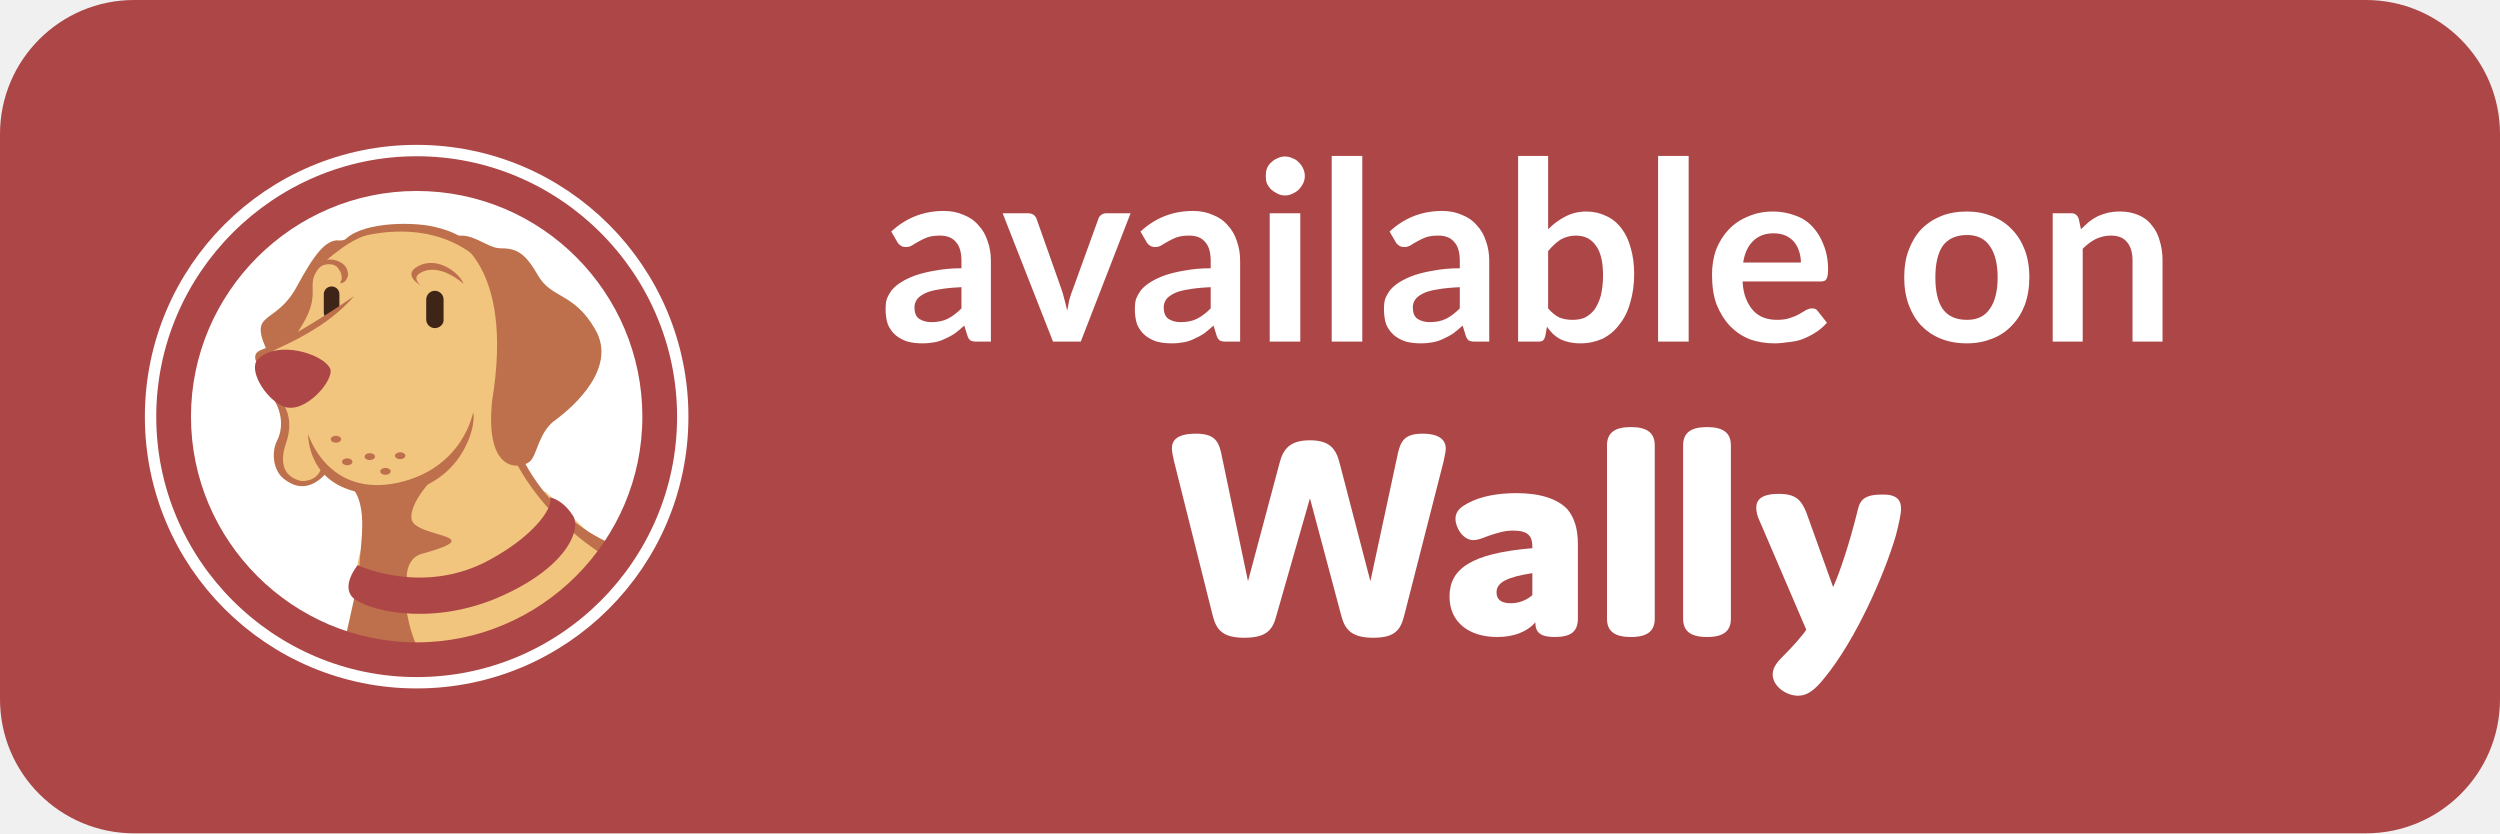
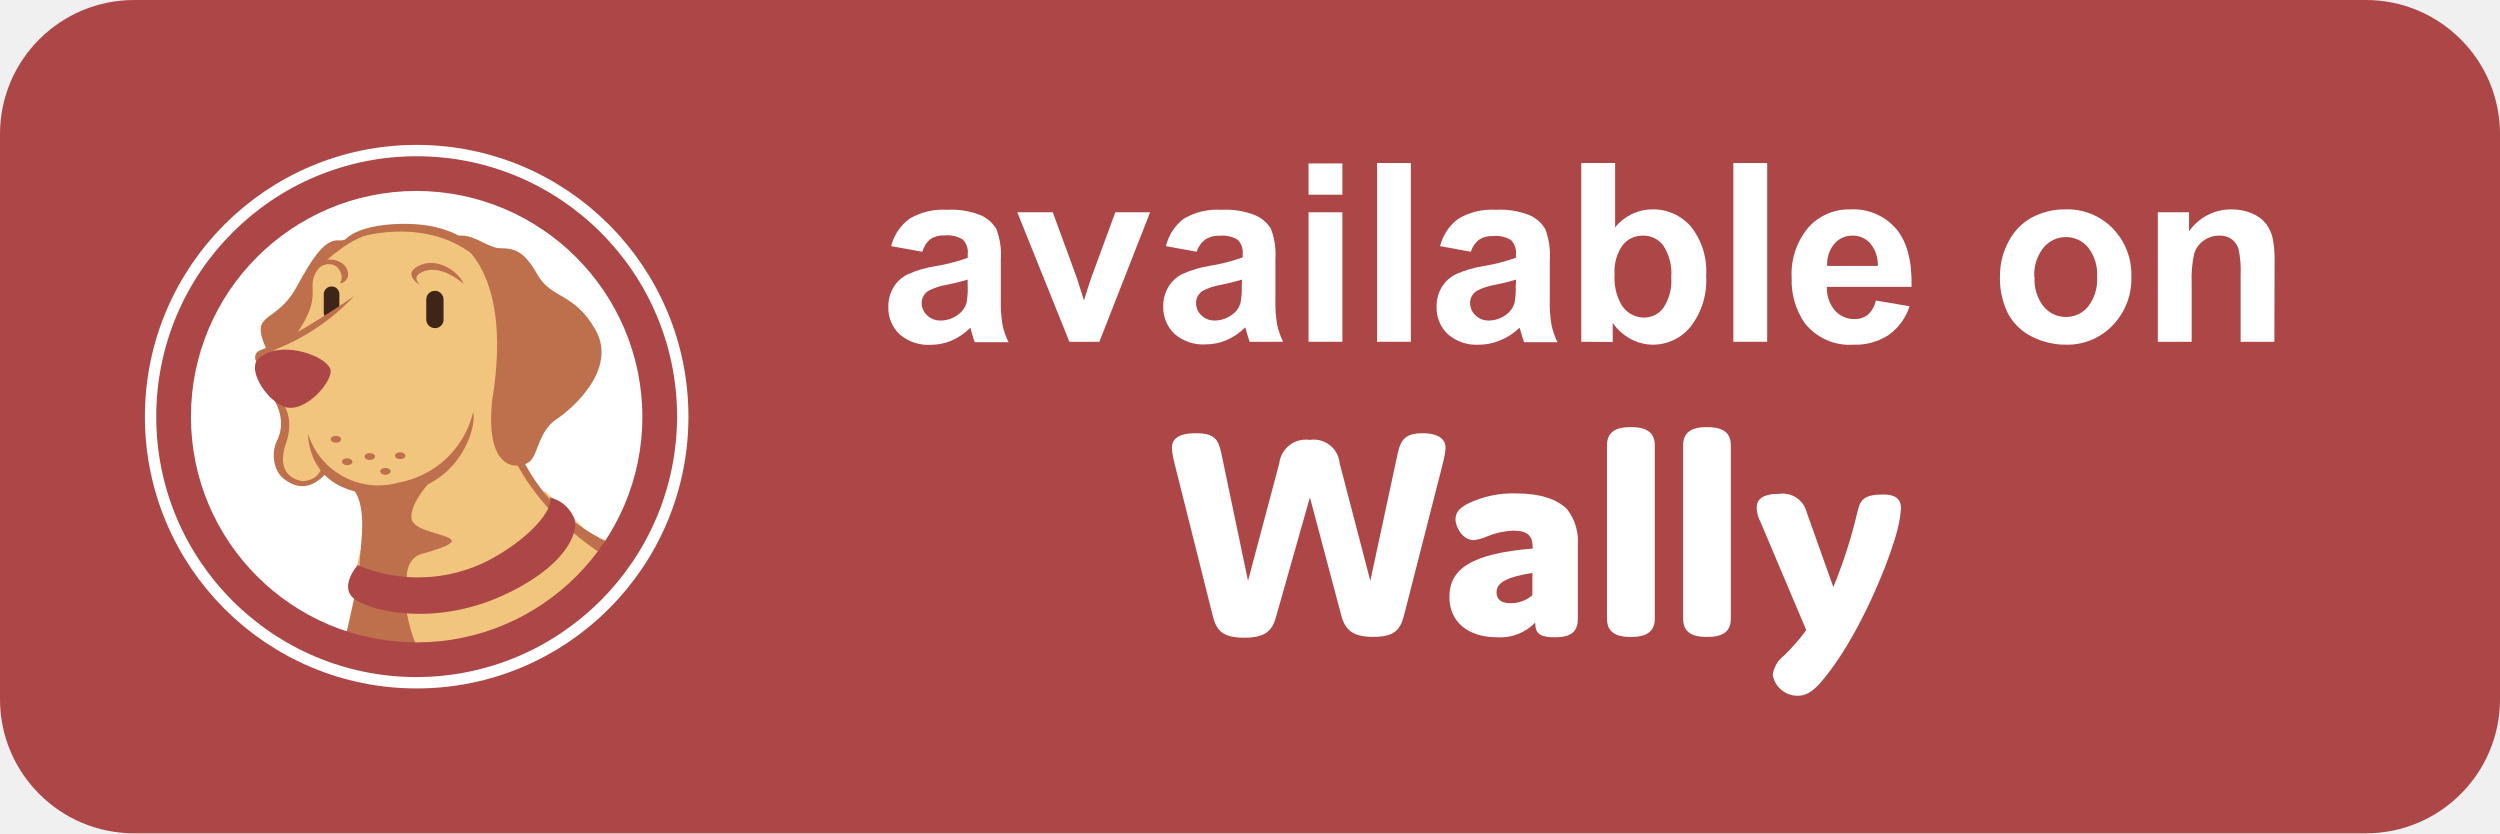
- <svg xmlns="http://www.w3.org/2000/svg" xmlns:xlink="http://www.w3.org/1999/xlink" width="240" height="80" viewBox="0 0 68.571 22.857" version="1.1" id="svg3520" xml:space="preserve">
-   <defs id="defs3390">
-     <path id="A" d="M132.2 41.9c0 1.7-1 2.5-3.2 2.5s-3.2-.8-3.2-2.5V18.3c0-1.7 1-2.5 3.2-2.5s3.2.8 3.2 2.5v23.6z" />
-     <clipPath id="B">
-       <rect width="60" height="60" x=".7" y=".5" rx="41.437" ry="0" fill="#000" fill-opacity="1" stroke-width="1" id="rect3364" />
+ <svg xmlns="http://www.w3.org/2000/svg" id="svg3520" viewBox="0 0 240 80" width="240" height="80">
+   <defs>
+     <style>.cls-1{fill:none;}.cls-2{fill:#ad4646;}.cls-3{isolation:isolate;}.cls-4,.cls-5{fill:#fff;}.cls-5{stroke:#fff;stroke-miterlimit:14;stroke-width:3px;}.cls-6{clip-path:url(#clip-path);}.cls-7{fill:#f2c57e;}.cls-8{fill:#bd704b;}.cls-9{fill:#3f2418;}.cls-10{clip-path:url(#clip-path-2);}.cls-11{fill:#6a2524;}</style>
+     <clipPath id="clip-path">
+       <rect class="cls-1" x="15" y="15" width="50" height="50" />
    </clipPath>
-     <clipPath id="C">
-       <path d="M67.5.5h97.7v60H67.5z" fill="#fff" fill-opacity="1" stroke="#ddd" stroke-width="1.002" stroke-dasharray="none" stroke-opacity="1" id="path3367" />
-     </clipPath>
-     <path id="D" d="M81.5 41.5c-.5 2-1.4 3-4.3 3-2.8 0-3.7-1-4.2-2.9l-5.2-21.1c-.1-.5-.3-1.3-.3-1.8 0-1.1.7-2 3.2-2 2.3 0 3 .8 3.4 2.6l3.6 17.5 4.2-16c.5-2.1 1.5-3.2 4.1-3.2s3.5 1.1 4 3.2l4.1 16 3.7-17.5c.4-1.8 1.1-2.6 3.3-2.6 2.4 0 3.1 1 3.1 2 0 .5-.2 1.2-.3 1.8l-5.3 21.1c-.5 1.9-1.3 2.9-4.1 2.9s-3.8-1-4.3-3l-4.2-16zm31.7-11.6c-1.1 0-2.1.3-3.5.8-.7.3-1.3.5-1.8.5-1.4 0-2.4-1.7-2.4-2.9 0-.9.5-1.5 1.6-2.1 1.8-1 4.1-1.4 6.6-1.4 3.2 0 5.5.8 6.8 2.2.9 1.1 1.4 2.6 1.4 4.7v10.2c0 1.8-1 2.5-3.1 2.5-1.9 0-2.6-.6-2.6-2h0c-1.1 1.3-2.9 2-5.1 2-3.9 0-6.4-2.1-6.4-5.5 0-3.8 2.9-5.9 11.1-6.6v-.2c0-1.4-.5-2.2-2.6-2.2zm-2.2 8.4c0 .9.5 1.5 1.9 1.5 1.1 0 2.1-.4 2.9-1.1v-3c-3.2.5-4.8 1.2-4.8 2.6z" />
-     <path id="E" d="M165.2 26.9c0 .8-.3 2.1-.7 3.7-1.6 5.5-5.4 14.2-9.5 19.3-1.4 1.8-2.4 2.5-3.6 2.5-1.6 0-3.4-1.3-3.4-2.9 0-1 .7-1.8 1.5-2.6 1-1 2.6-2.8 3-3.5l-6.2-14.7c-.3-.6-.5-1.3-.5-1.9 0-1.1.7-1.9 3-1.9s3 .8 3.7 2.5l3.6 10.2c.9-2 2.2-6 3.2-10.1.3-1.3.5-2.5 3.2-2.5 2.2-.1 2.7.8 2.7 1.9z" />
-     <path id="F" d="M24 50.2l-2 8s18.2.5 25.8-5.7 5.7-5.8 5.7-5.8l-8-7.6z" />
-     <path id="G" d="M29.3 51.3s.6 5.9 2.6 7c0 0-9.7.7-9.5-1.9l1.4-6.3z" />
-     <path id="H" d="M22.5 36.6s1.8 2.5 2.2 6.2-4 6.9 4.1 8.4c7.2 1.3 22.9-5.5 17.8-10.6-3.2-3.2-5.4-5.8-4-12 1.5-6.2-7.1-10-7.1-10z" />
-     <path id="I" d="M41.6 34.6s2.7 7.1 11.5 12.4l.7-1.6s-7.4-2.3-11.4-11.1-1 .3-.8.3zM25.8 9.5s-5.1 2.2-2.8 18c.7 8.6-2.9 7.9-3.6 7.1-.8-.7 2.4-5.1.6-6.6s-4-.1-6.2-4.4c-2.8-5.6.5-3.3 3.1-8.1 1.9-3.5 3.3-5.5 4.9-5.3 1.3.1 2.5-1.8 4-.7z" />
-     <path id="J" d="M15.6 27.6s.2 3.7-.5 5.8c-1.1 3.1 1.7 7.3 5.8 2.8s-5.3-8.6-5.3-8.6z" />
-     <path id="K" d="M36.4 10.5s-7.9-4-14.2.5-1.3 3.9-5.1 9.6-.7 18.5 11.5 18.7 12-23.2 12-23.2-1.2-5.2-4.2-5.6z" />
-     <path id="L" d="M33.7 36.5s-3.8 3.4-3.6 5.7c.1 2.3 9.5 1.8 1.2 4.1-2.3.6-2.2 4.4-.4 5.1s-6.9-.7-6.8-3.6c.1-2.8 1.3-7.9-1.6-9.8-.2 0 7.1 2.2 11.2-1.5z" />
-     <path id="M" d="M23.9 47.6s7.5 3.6 15.2-.6c5.7-3.1 7.5-6.5 6.9-7.2 0 0 1.4.1 2.7 2.1 1 1.5-.6 6.1-9 9.6-7.9 3.2-15 1.2-16.4-.2-1.3-1.4.6-3.7.6-3.7z" />
-     <path id="N" d="M20.9 19.4h0c-.5 0-.9-.4-.9-.9v-2.1c0-.5.4-.9.9-.9h0c.5 0 .9.4.9.9v2.1c0 .5-.4.9-.9.9z" />
-     <path id="O" d="M23.2 17s-6.6 4.7-9.1 5.7-2.4 3.7 1 6.5 13.5-4.6 8.1-12.2z" />
-     <path id="P" d="M13.6 27.6s2.5 2.7 1 5.7c-1 2 0 5.8 3.7 4.7 0 0-4.3.2-2.6-4.6.6-1.8.6-4.5-2.1-5.8zM34.8 9.9s7.2 2.9 4.6 18.7c-.9 8.6 3.3 7.9 4.3 7.1.9-.7 1-3.5 3.1-4.9 2-1.5 7-5.9 4.5-10.3s-5.1-3.5-6.7-6.4c-1.5-2.6-2.5-3-4.3-3-1.5 0-3.6-2.2-5.5-1.2z" />
-     <path id="Q" d="M32.8 20.3h0c-.5 0-1-.4-1-1V17c0-.5.4-1 1-1h0c.5 0 1 .4 1 1v2.4c0 .5-.5.9-1 .9z" />
-     <path id="R" d="M31.2 15.4s-2.2-1.2-.4-2.2c2.3-1.3 4.9.8 5.3 2 0 0-2.7-2.5-4.9-1.3-1.2.6 0 1.5 0 1.5zm-9.5-1.9a.78.78 0 0 0-.4-.4c-.3-.2-.8-.2-1.2-.1s-.7.4-1 .6c.2-.5.5-.9 1-1.1.2-.1.5-.1.7-.1.5 0 1 .2 1.4.5s.6.8.6 1.3c-.1.4-.3.8-.7.9-.1 0-.2.1-.2 0s.1-.2.1-.3c.1-.2.1-.4 0-.7 0-.1-.1-.4-.3-.6zm-3.5 19s2.2 7.4 10.4 5.6c7.5-1.7 8.6-8.1 8.6-8.1.5 1.5-1.6 10.2-11.8 9.4-7.4-.6-7.2-6.9-7.2-6.9z" />
-     <path id="S" d="M19.8 36.1s-.3 2.9-4.5 1.4c0 0 2.1 2.4 4.7-.2 1.2-1.3-.2-1.2-.2-1.2zm-6.6-10.7c-.5-.3-.5-1.1-.2-1.6.4-.5 1.2-.9 1.8-1.2 3.1-1.4 6.4-3.3 8.7-6 0 0-7 4.9-10.7 6.2-1.8.7.4 2.6.4 2.6z" />
-     <path id="T" d="M12.4 23.9c-1.1 1.1.7 4.4 2.9 5.4 2.5 1.1 6.1-3.2 5.4-4.4-.8-1.6-6-3.3-8.3-1z" />
-     <path id="U" d="M16.9 27.7c-.2-.3-.2-.8 0-1 .1-.1.2-.2.3-.2.2-.1.4-.1.5-.1.9-.1 1.9.3 2.5 1 .5.5.3 1-.2 1.3-.6.3-1.4.4-2.1.1a2.17 2.17 0 0 1-1-1.1zm-2.3 0c.1-.3.2-.7 0-1-.1-.1-.2-.2-.3-.2-.1-.1-.3-.1-.4-.1-.7-.1-1.4.3-2 1-.4.5-.2 1 .2 1.3.5.3 1.1.4 1.6.1a1.44 1.44 0 0 0 .9-1.1z" />
-     <path id="V" d="M30.7 60.5c-16.5 0-30-13.5-30-30s13.5-30 30-30 30 13.5 30 30-13.4 30-30 30zm0-56c-14.3 0-26 11.7-26 26s11.7 26 26 26 26-11.7 26-26-11.6-26-26-26z" />
-     <path id="W" d="M22.2 10.4s9.1-3.8 15.7 2c0 0-.2-2.7-5.3-3.8-2.7-.6-8.7-.5-10.4 1.8z" />
-     <path id="A-1" d="M12.4 23.9c-1.1 1.1.7 4.4 2.9 5.4 2.5 1.1 6.1-3.2 5.4-4.4-.8-1.6-6-3.3-8.3-1z" />
-     <path id="B-7" d="M132.2 41.9c0 1.7-1 2.5-3.2 2.5s-3.2-.8-3.2-2.5V18.3c0-1.7 1-2.5 3.2-2.5s3.2.8 3.2 2.5v23.6z" />
-     <clipPath clipPathUnits="userSpaceOnUse" id="clipPath7215">
-       <rect style="fill:#ffffff;stroke:none;stroke-width:3;stroke-dasharray:none;stroke-opacity:1" id="rect7217" width="97.7" height="60" x="67.5" y="0.5" ry="0" />
+     <clipPath id="clip-path-2">
+       <rect class="cls-1" x="70.67" y="15" width="81.42" height="50" />
    </clipPath>
  </defs>
-   <rect width="68.571" height="22.857" ry="3.679" fill="#ad4646" id="background" />
-   <text xml:space="preserve" x="24.27" y="9.316" font-weight="bold" font-size="6.806px" font-family="Lato" fill="#ffffff" id="text" transform="scale(0.9938187,1.00622)" style="font-size:6.806px;stroke-width:0.985">
-     <tspan x="24.27" y="9.316" id="tspan3394" style="font-size:6.806px;stroke-width:0.985">available on</tspan>
-   </text>
-   <circle cx="11.428" cy="11.428" fill="#fff" stroke="#ddd" stroke-width="0.235" id="icon_background" style="fill:#ffffff;stroke:#ffffff;stroke-opacity:1;stroke-width:0.857;stroke-dasharray:none" r="7.026" />
-   <g transform="matrix(.238094 0 0 .238094 4.119022 4.16664)" clip-path="url(#B)" id="icon">
-     <use xlink:href="#F" fill="#f2c57e" id="use3410" />
-     <use xlink:href="#G" fill="#bd704b" id="use3412" />
-     <use xlink:href="#H" fill="#f2c57e" id="use3414" />
-     <use xlink:href="#I" fill="#bd704b" id="use3416" />
-     <g fill="#f2c57e" id="g3422">
-       <use xlink:href="#J" id="use3418" />
-       <use xlink:href="#K" id="use3420" />
-     </g>
-     <use xlink:href="#L" fill="#bd704b" id="use3424" />
-     <use xlink:href="#M" fill="#ad4646" id="use3426" />
-     <use xlink:href="#N" fill="#3f2418" id="use3428" />
-     <use xlink:href="#O" fill="#f2c57e" id="use3430" />
-     <use xlink:href="#P" fill="#bd704b" id="use3432" />
-     <use xlink:href="#Q" fill="#3f2418" id="use3434" />
-     <g fill="#bd704b" id="g3440">
-       <use xlink:href="#R" id="use3436" />
-       <use xlink:href="#S" id="use3438" />
-     </g>
-     <use xlink:href="#T" fill="#ad4646" id="use3442" />
-     <use xlink:href="#U" clip-path="url(#C)" fill="#6a2524" id="use3444" />
-     <use xlink:href="#V" fill="#ad4646" id="use3446" />
-     <g fill="#bd704b" id="g3460">
-       <use xlink:href="#W" id="use3448" />
-       <ellipse cx="21.4" cy="33.1" rx=".6" ry=".4" id="ellipse3450" />
-       <ellipse cx="25.3" cy="35.1" rx=".6" ry=".4" id="ellipse3452" />
-       <ellipse cx="28.8" cy="35" rx=".6" ry=".4" id="ellipse3454" />
-       <ellipse cx="27.1" cy="36.8" rx=".6" ry=".4" id="ellipse3456" />
-       <ellipse cx="22.7" cy="35.7" rx=".6" ry=".4" id="ellipse3458" />
+   <rect id="background" class="cls-2" width="240" height="80" rx="12.88" />
+   <g id="text">
+     <g class="cls-3">
+       <path class="cls-4" d="M88.55,24.17l-3-.54A4.66,4.66,0,0,1,87.31,21a6.26,6.26,0,0,1,3.61-.86,7.58,7.58,0,0,1,3.23.52,3.29,3.29,0,0,1,1.5,1.32,6.9,6.9,0,0,1,.43,2.95l0,3.83a12.86,12.86,0,0,0,.16,2.42,6.67,6.67,0,0,0,.58,1.67H93.58c-.09-.22-.19-.54-.32-1-.05-.2-.09-.33-.11-.39a5.82,5.82,0,0,1-1.78,1.23,5.1,5.1,0,0,1-2,.41,4.17,4.17,0,0,1-3-1,3.48,3.48,0,0,1-1.09-2.64,3.55,3.55,0,0,1,.49-1.87,3.25,3.25,0,0,1,1.4-1.27,10.36,10.36,0,0,1,2.58-.76,17.28,17.28,0,0,0,3.15-.81v-.33A1.71,1.71,0,0,0,92.43,23a2.74,2.74,0,0,0-1.74-.4,2.34,2.34,0,0,0-1.36.34A2.4,2.4,0,0,0,88.55,24.17Zm4.34,2.67a18.5,18.5,0,0,1-2,.5,6,6,0,0,0-1.77.58,1.38,1.38,0,0,0-.64,1.16A1.62,1.62,0,0,0,89,30.27a1.79,1.79,0,0,0,1.3.5A2.78,2.78,0,0,0,92,30.19a2.08,2.08,0,0,0,.78-1.09,7,7,0,0,0,.12-1.6Z" />
+       <path class="cls-4" d="M102.66,32.81l-5-12.43h3.41l2.32,6.34.67,2.12c.17-.54.29-.89.33-1.06.11-.35.23-.71.35-1.06l2.33-6.34h3.34l-4.87,12.43Z" />
+       <path class="cls-4" d="M114.88,24.17l-2.95-.54A4.66,4.66,0,0,1,113.64,21a6.26,6.26,0,0,1,3.61-.86,7.66,7.66,0,0,1,3.24.52A3.31,3.31,0,0,1,122,21.94a6.86,6.86,0,0,1,.44,2.95l0,3.83a12.86,12.86,0,0,0,.16,2.42,7.09,7.09,0,0,0,.58,1.67h-3.21a9.55,9.55,0,0,1-.31-1l-.12-.39a5.7,5.7,0,0,1-1.78,1.23,5.1,5.1,0,0,1-2,.41,4.17,4.17,0,0,1-3-1,3.48,3.48,0,0,1-1.09-2.64,3.55,3.55,0,0,1,.49-1.87,3.25,3.25,0,0,1,1.4-1.27,10.36,10.36,0,0,1,2.58-.76,17.69,17.69,0,0,0,3.16-.81v-.33a1.71,1.71,0,0,0-.47-1.35,2.72,2.72,0,0,0-1.74-.4,2.28,2.28,0,0,0-1.35.34A2.35,2.35,0,0,0,114.88,24.17Zm4.35,2.67a19.53,19.53,0,0,1-2,.5,6,6,0,0,0-1.77.58,1.38,1.38,0,0,0-.64,1.16,1.62,1.62,0,0,0,.51,1.19,1.79,1.79,0,0,0,1.3.5,2.78,2.78,0,0,0,1.67-.58,2,2,0,0,0,.78-1.09,6.79,6.79,0,0,0,.13-1.6Z" />
+       <path class="cls-4" d="M125.62,18.69v-3h3.25v3Zm0,14.12V20.38h3.25V32.81Z" />
+       <path class="cls-4" d="M132.2,32.81V15.65h3.24V32.81Z" />
+       <path class="cls-4" d="M141.2,24.17l-2.95-.54A4.66,4.66,0,0,1,140,21a6.26,6.26,0,0,1,3.61-.86,7.58,7.58,0,0,1,3.23.52,3.29,3.29,0,0,1,1.5,1.32,6.86,6.86,0,0,1,.44,2.95l0,3.83a12.86,12.86,0,0,0,.16,2.42,7.09,7.09,0,0,0,.58,1.67h-3.21a9.55,9.55,0,0,1-.31-1l-.12-.39A5.7,5.7,0,0,1,144,32.68a5.1,5.1,0,0,1-2,.41,4.17,4.17,0,0,1-3-1,3.48,3.48,0,0,1-1.09-2.64,3.55,3.55,0,0,1,.49-1.87,3.25,3.25,0,0,1,1.4-1.27,10.36,10.36,0,0,1,2.58-.76,17.28,17.28,0,0,0,3.15-.81v-.33a1.71,1.71,0,0,0-.46-1.35,2.72,2.72,0,0,0-1.74-.4A2.28,2.28,0,0,0,142,23,2.35,2.35,0,0,0,141.2,24.17Zm4.34,2.67a18.5,18.5,0,0,1-2,.5,6,6,0,0,0-1.77.58,1.38,1.38,0,0,0-.64,1.16,1.62,1.62,0,0,0,.51,1.19,1.79,1.79,0,0,0,1.3.5,2.78,2.78,0,0,0,1.67-.58,2.08,2.08,0,0,0,.78-1.09,7,7,0,0,0,.12-1.6Z" />
+       <path class="cls-4" d="M151.8,32.81V15.65h3.25v6.18a4.59,4.59,0,0,1,3.56-1.73,4.78,4.78,0,0,1,3.71,1.64,6.87,6.87,0,0,1,1.47,4.73,7.23,7.23,0,0,1-1.5,4.9,4.64,4.64,0,0,1-3.64,1.72,4.49,4.49,0,0,1-2.07-.53A5,5,0,0,1,154.82,31v1.83ZM155,26.33a5.25,5.25,0,0,0,.61,2.85,2.56,2.56,0,0,0,2.24,1.31,2.3,2.3,0,0,0,1.83-.93,4.65,4.65,0,0,0,.76-2.93,4.88,4.88,0,0,0-.77-3.07,2.38,2.38,0,0,0-1.95-.94,2.42,2.42,0,0,0-1.94.91A4.27,4.27,0,0,0,155,26.33Z" />
+       <path class="cls-4" d="M166.4,32.81V15.65h3.25V32.81Z" />
+       <path class="cls-4" d="M180.08,28.85l3.24.55a5.41,5.41,0,0,1-2,2.75,5.73,5.73,0,0,1-3.37.94A5.47,5.47,0,0,1,173.24,31,7.17,7.17,0,0,1,172,26.69a6.94,6.94,0,0,1,1.59-4.84,5.23,5.23,0,0,1,4-1.75A5.43,5.43,0,0,1,182,21.93q1.59,1.83,1.51,5.61h-8.13a3.34,3.34,0,0,0,.78,2.28,2.45,2.45,0,0,0,1.87.81,2,2,0,0,0,1.29-.42A2.58,2.58,0,0,0,180.08,28.85Zm.19-3.32a3.18,3.18,0,0,0-.73-2.17,2.19,2.19,0,0,0-1.69-.74,2.23,2.23,0,0,0-1.75.78,3.05,3.05,0,0,0-.69,2.13Z" />
+       <path class="cls-4" d="M192,26.42a6.8,6.8,0,0,1,.79-3.17A5.49,5.49,0,0,1,195,20.91a6.66,6.66,0,0,1,3.27-.81,6.06,6.06,0,0,1,4.56,1.83,6.35,6.35,0,0,1,1.78,4.63,6.41,6.41,0,0,1-1.79,4.67,6,6,0,0,1-4.53,1.86,7.13,7.13,0,0,1-3.22-.77,5.27,5.27,0,0,1-2.33-2.27A7.61,7.61,0,0,1,192,26.42Zm3.32.17a4.16,4.16,0,0,0,.87,2.84,2.76,2.76,0,0,0,2.14,1,2.72,2.72,0,0,0,2.13-1,4.2,4.2,0,0,0,.86-2.86,4.11,4.11,0,0,0-.86-2.81,2.72,2.72,0,0,0-2.13-1,2.76,2.76,0,0,0-2.14,1A4.15,4.15,0,0,0,195.29,26.59Z" />
+       <path class="cls-4" d="M218.34,32.81H215.1V26.47a9.88,9.88,0,0,0-.21-2.61,1.88,1.88,0,0,0-.68-.92,1.9,1.9,0,0,0-1.13-.32,2.59,2.59,0,0,0-1.51.46,2.41,2.41,0,0,0-.92,1.24,10.7,10.7,0,0,0-.25,2.86v5.63h-3.25V20.38h3v1.83a4.89,4.89,0,0,1,4.05-2.11,4.83,4.83,0,0,1,2,.39,3.34,3.34,0,0,1,1.35,1,3.78,3.78,0,0,1,.63,1.38,10.42,10.42,0,0,1,.18,2.21Z" />
    </g>
  </g>
-   <g fill="#ad4646" id="prompt" style="fill:#ffffff;stroke:none" transform="matrix(0.204707,0,0,0.2013217,18.32493,8.533329)">
-     <path d="m 81.5,41.5 c -0.5,2 -1.4,3 -4.3,3 -2.8,0 -3.7,-1 -4.2,-2.9 L 67.8,20.5 c -0.1,-0.5 -0.3,-1.3 -0.3,-1.8 0,-1.1 0.7,-2 3.2,-2 2.3,0 3,0.8 3.4,2.6 l 3.6,17.5 4.2,-16 c 0.5,-2.1 1.5,-3.2 4.1,-3.2 2.6,0 3.5,1.1 4,3.2 l 4.1,16 3.7,-17.5 c 0.4,-1.8 1.1,-2.6 3.3,-2.6 2.4,0 3.1,1 3.1,2 0,0.5 -0.2,1.2 -0.3,1.8 l -5.3,21.1 c -0.5,1.9 -1.3,2.9 -4.1,2.9 -2.8,0 -3.8,-1 -4.3,-3 L 86,25.5 Z m 31.7,-11.6 c -1.1,0 -2.1,0.3 -3.5,0.8 -0.7,0.3 -1.3,0.5 -1.8,0.5 -1.4,0 -2.4,-1.7 -2.4,-2.9 0,-0.9 0.5,-1.5 1.6,-2.1 1.8,-1 4.1,-1.4 6.6,-1.4 3.2,0 5.5,0.8 6.8,2.2 0.9,1.1 1.4,2.6 1.4,4.7 v 10.2 c 0,1.8 -1,2.5 -3.1,2.5 -1.9,0 -2.6,-0.6 -2.6,-2 v 0 c -1.1,1.3 -2.9,2 -5.1,2 -3.9,0 -6.4,-2.1 -6.4,-5.5 0,-3.8 2.9,-5.9 11.1,-6.6 v -0.2 c 0,-1.4 -0.5,-2.2 -2.6,-2.2 z m -2.2,8.4 c 0,0.9 0.5,1.5 1.9,1.5 1.1,0 2.1,-0.4 2.9,-1.1 v -3 c -3.2,0.5 -4.8,1.2 -4.8,2.6 z" id="path6636" style="fill:#ffffff;stroke:none" />
-     <use xlink:href="#B-7" id="use6638" style="fill:#ffffff;stroke:none" />
-     <use xlink:href="#B-7" x="10.2" id="use6640" style="fill:#ffffff;stroke:none" />
-     <path d="m 165.2,26.9 c 0,0.8 -0.3,2.1 -0.7,3.7 -1.6,5.5 -5.4,14.2 -9.5,19.3 -1.4,1.8 -2.4,2.5 -3.6,2.5 -1.6,0 -3.4,-1.3 -3.4,-2.9 0,-1 0.7,-1.8 1.5,-2.6 1,-1 2.6,-2.8 3,-3.5 l -6.2,-14.7 c -0.3,-0.6 -0.5,-1.3 -0.5,-1.9 0,-1.1 0.7,-1.9 3,-1.9 2.3,0 3,0.8 3.7,2.5 l 3.6,10.2 c 0.9,-2 2.2,-6 3.2,-10.1 0.3,-1.3 0.5,-2.5 3.2,-2.5 2.2,-0.1 2.7,0.8 2.7,1.9 z" id="path6642" style="fill:#ffffff;stroke:none" />
+   <circle id="icon_background" data-name="icon background" class="cls-5" cx="40" cy="40" r="24.59" />
+   <g class="cls-6">
+     <g id="icon">
+       <g id="use3410">
+         <path id="F" class="cls-7" d="M34.42,56.42l-1.67,6.66s15.17.42,21.5-4.75S59,53.5,59,53.5l-6.67-6.33Z" />
+       </g>
+       <g id="use3412">
+         <path id="G" class="cls-8" d="M38.83,57.33s.5,4.92,2.17,5.84c0,0-8.08.58-7.92-1.59l1.17-5.25Z" />
+       </g>
+       <g id="use3414">
+         <path id="H" class="cls-7" d="M33.17,45.08A11.8,11.8,0,0,1,35,50.25c.33,3.08-3.33,5.75,3.42,7,6,1.08,19.08-4.58,14.83-8.83-2.67-2.67-4.5-4.84-3.33-10S44,30.08,44,30.08Z" />
+       </g>
+       <g id="use3416">
+         <path id="I" class="cls-8" d="M49.08,43.42s2.25,5.91,9.59,10.33l.58-1.33a17.19,17.19,0,0,1-9.5-9.25C46.42,35.83,48.92,43.42,49.08,43.42ZM35.92,22.5s-4.25,1.83-2.34,15c.59,7.17-2.41,6.58-3,5.92s2-4.25.5-5.5-3.33-.09-5.16-3.67c-2.34-4.67.41-2.75,2.58-6.75,1.58-2.92,2.75-4.58,4.08-4.42C33.67,23.17,34.67,21.58,35.92,22.5Z" />
+       </g>
+       <g id="g3422">
+         <g id="use3418">
+           <path id="J" class="cls-7" d="M27.42,37.58A17.12,17.12,0,0,1,27,42.42c-.92,2.58,1.42,6.08,4.83,2.33S27.42,37.58,27.42,37.58Z" />
+         </g>
+         <g id="use3420">
+           <path id="K" class="cls-7" d="M44.75,23.33s-6.58-3.33-11.83.42-1.09,3.25-4.25,8-.59,15.42,9.58,15.58S48.25,28,48.25,28,47.25,23.67,44.75,23.33Z" />
+         </g>
+       </g>
+       <g id="use3424">
+         <path id="L" class="cls-8" d="M42.5,45s-3.17,2.83-3,4.75,7.92,1.5,1,3.42c-1.92.5-1.83,3.66-.33,4.25s-5.75-.59-5.67-3,1.08-6.59-1.33-8.17C33,46.25,39.08,48.08,42.5,45Z" />
+       </g>
+       <g id="use3426">
+         <path id="M" class="cls-2" d="M34.33,54.25A14.85,14.85,0,0,0,47,53.75c4.75-2.58,6.25-5.42,5.75-6A3.32,3.32,0,0,1,55,49.5c.83,1.25-.5,5.08-7.5,8-6.58,2.67-12.5,1-13.67-.17S34.33,54.25,34.33,54.25Z" />
+       </g>
+       <g id="use3428">
+         <path id="N" class="cls-9" d="M31.83,30.75h0a.75.75,0,0,1-.75-.75V28.25a.75.75,0,0,1,.75-.75h0a.74.74,0,0,1,.75.75V30A.74.74,0,0,1,31.83,30.75Z" />
+       </g>
+       <g id="use3430">
+         <path id="O" class="cls-7" d="M33.75,28.75s-5.5,3.92-7.58,4.75-2,3.08.83,5.42S38.25,35.08,33.75,28.75Z" />
+       </g>
+       <g id="use3432">
+         <path id="P" class="cls-8" d="M25.75,37.58s2.08,2.25.83,4.75c-.83,1.67,0,4.84,3.09,3.92,0,0-3.59.17-2.17-3.83C28,40.92,28,38.67,25.75,37.58ZM43.42,22.83s6,2.42,3.83,15.59C46.5,45.58,50,45,50.83,44.33s.84-2.91,2.59-4.08,5.83-4.92,3.75-8.58-4.25-2.92-5.59-5.34c-1.25-2.16-2.08-2.5-3.58-2.5C46.75,23.83,45,22,43.42,22.83Z" />
+       </g>
+       <g id="use3434">
+         <path id="Q" class="cls-9" d="M41.75,31.5h0a.83.83,0,0,1-.83-.83V28.75a.83.83,0,0,1,.83-.83h0a.83.83,0,0,1,.83.83v2A.81.81,0,0,1,41.75,31.5Z" />
+       </g>
+       <g id="g3440">
+         <g id="use3436">
+           <path id="R" class="cls-8" d="M40.42,27.42s-1.84-1-.34-1.84c1.92-1.08,4.09.67,4.42,1.67,0,0-2.25-2.08-4.08-1.08C39.42,26.67,40.42,27.42,40.42,27.42ZM32.5,25.83a.66.66,0,0,0-.33-.33,1.31,1.31,0,0,0-1-.08,2.6,2.6,0,0,0-.84.5,1.53,1.53,0,0,1,.84-.92,1.43,1.43,0,0,1,.58-.08,2,2,0,0,1,1.17.41,1.36,1.36,0,0,1,.5,1.09.94.94,0,0,1-.59.75c-.08,0-.16.08-.16,0s.08-.17.08-.25a.75.75,0,0,0,0-.59A.91.91,0,0,0,32.5,25.83ZM29.58,41.67a7.07,7.07,0,0,0,8.67,4.66,9,9,0,0,0,7.17-6.75c.41,1.25-1.34,8.5-9.84,7.84C29.42,46.92,29.58,41.67,29.58,41.67Z" />
+         </g>
+         <g id="use3438">
+           <path id="S" class="cls-8" d="M30.92,44.67s-.25,2.41-3.75,1.16c0,0,1.75,2,3.91-.16C32.08,44.58,30.92,44.67,30.92,44.67Zm-5.5-8.92a1,1,0,0,1-.17-1.33,4.64,4.64,0,0,1,1.5-1,20.69,20.69,0,0,0,7.25-5s-5.83,4.08-8.92,5.16C23.58,34.17,25.42,35.75,25.42,35.75Z" />
+         </g>
+       </g>
+       <g id="use3442">
+         <path id="T" class="cls-2" d="M24.75,34.5c-.92.92.58,3.67,2.42,4.5,2.08.92,5.08-2.67,4.5-3.67C31,34,26.67,32.58,24.75,34.5Z" />
+       </g>
+       <g class="cls-10">
+         <g id="use3444">
+           <path id="U" class="cls-11" d="M28.5,37.67a.75.75,0,0,1,0-.84c.08-.08.17-.16.25-.16a.85.85,0,0,1,.42-.09,2.48,2.48,0,0,1,2.08.84c.42.41.25.83-.17,1.08a2.12,2.12,0,0,1-1.75.08A1.8,1.8,0,0,1,28.5,37.67Zm-1.92,0a1,1,0,0,0,0-.84c-.08-.08-.16-.16-.25-.16a.46.46,0,0,0-.33-.09,1.94,1.94,0,0,0-1.67.84.72.72,0,0,0,.17,1.08,1.28,1.28,0,0,0,1.33.08A1.18,1.18,0,0,0,26.58,37.67Z" />
+         </g>
+       </g>
+       <g id="use3446">
+         <path id="V" class="cls-2" d="M40,65A25,25,0,1,1,65,40,25.07,25.07,0,0,1,40,65Zm0-46.67A21.67,21.67,0,1,0,61.67,40,21.73,21.73,0,0,0,40,18.33Z" />
+       </g>
+       <g id="g3460">
+         <g id="use3448">
+           <path id="W" class="cls-8" d="M32.92,23.25S40.5,20.08,46,24.92c0,0-.17-2.25-4.42-3.17C39.33,21.25,34.33,21.33,32.92,23.25Z" />
+         </g>
+         <ellipse id="ellipse3450" class="cls-8" cx="32.25" cy="42.17" rx="0.5" ry="0.33" />
+         <ellipse id="ellipse3452" class="cls-8" cx="35.5" cy="43.83" rx="0.5" ry="0.33" />
+         <ellipse id="ellipse3454" class="cls-8" cx="38.42" cy="43.75" rx="0.5" ry="0.33" />
+         <ellipse id="ellipse3456" class="cls-8" cx="37" cy="45.25" rx="0.5" ry="0.33" />
+         <ellipse id="ellipse3458" class="cls-8" cx="33.33" cy="44.33" rx="0.5" ry="0.33" />
+       </g>
+     </g>
+   </g>
+   <g id="prompt">
+     <path id="path6636" class="cls-4" d="M122.53,59.11c-.36,1.41-1,2.11-3.08,2.11s-2.65-.7-3-2l-3.73-14.87A7.83,7.83,0,0,1,112.5,43c0-.77.5-1.41,2.29-1.41s2.15.57,2.44,1.84l2.58,12.33,3-11.28a2.57,2.57,0,0,1,2.93-2.25,2.5,2.5,0,0,1,2.87,2.25l2.94,11.28,2.65-12.33c.29-1.27.79-1.84,2.36-1.84,1.72,0,2.22.71,2.22,1.41a9.31,9.31,0,0,1-.21,1.27l-3.8,14.87c-.36,1.34-.93,2-2.94,2s-2.72-.7-3.08-2.11l-3-11.28Zm22.71-8.17a7.41,7.41,0,0,0-2.5.56,3.68,3.68,0,0,1-1.29.35c-1,0-1.72-1.2-1.72-2,0-.64.35-1.06,1.14-1.48a9.89,9.89,0,0,1,4.73-1c2.29,0,3.94.57,4.87,1.55a4.94,4.94,0,0,1,1,3.31v7.19c0,1.27-.72,1.76-2.22,1.76s-1.87-.42-1.87-1.41h0a4.67,4.67,0,0,1-3.65,1.41c-2.8,0-4.59-1.48-4.59-3.87,0-2.68,2.08-4.16,8-4.65v-.14C147.11,51.5,146.75,50.94,145.24,50.94Zm-1.57,5.91c0,.64.36,1.06,1.36,1.06a3.18,3.18,0,0,0,2.08-.77V55C144.81,55.37,143.67,55.87,143.67,56.85Z" />
+     <g id="use6638">
+       <path id="B-7" class="cls-4" d="M158.86,59.39c0,1.2-.72,1.76-2.3,1.76s-2.29-.56-2.29-1.76V42.76c0-1.2.72-1.76,2.29-1.76s2.3.56,2.3,1.76Z" />
+     </g>
+     <g id="use6640">
+       <path id="B-7-2" data-name="B-7" class="cls-4" d="M166.16,59.39c0,1.2-.71,1.76-2.29,1.76s-2.29-.56-2.29-1.76V42.76c0-1.2.72-1.76,2.29-1.76s2.29.56,2.29,1.76Z" />
+     </g>
+     <path id="path6642" class="cls-4" d="M182.5,48.82a12.77,12.77,0,0,1-.5,2.61c-1.15,3.87-3.87,10-6.81,13.6-1,1.27-1.72,1.76-2.58,1.76a2.41,2.41,0,0,1-2.43-2,2.78,2.78,0,0,1,1.07-1.84,19,19,0,0,0,2.15-2.46L169,50.09a3.06,3.06,0,0,1-.36-1.34c0-.77.5-1.34,2.15-1.34a2.37,2.37,0,0,1,2.65,1.76L176,56.36a47.33,47.33,0,0,0,2.29-7.12c.22-.91.36-1.76,2.3-1.76C182.14,47.41,182.5,48.05,182.5,48.82Z" />
  </g>
</svg>
